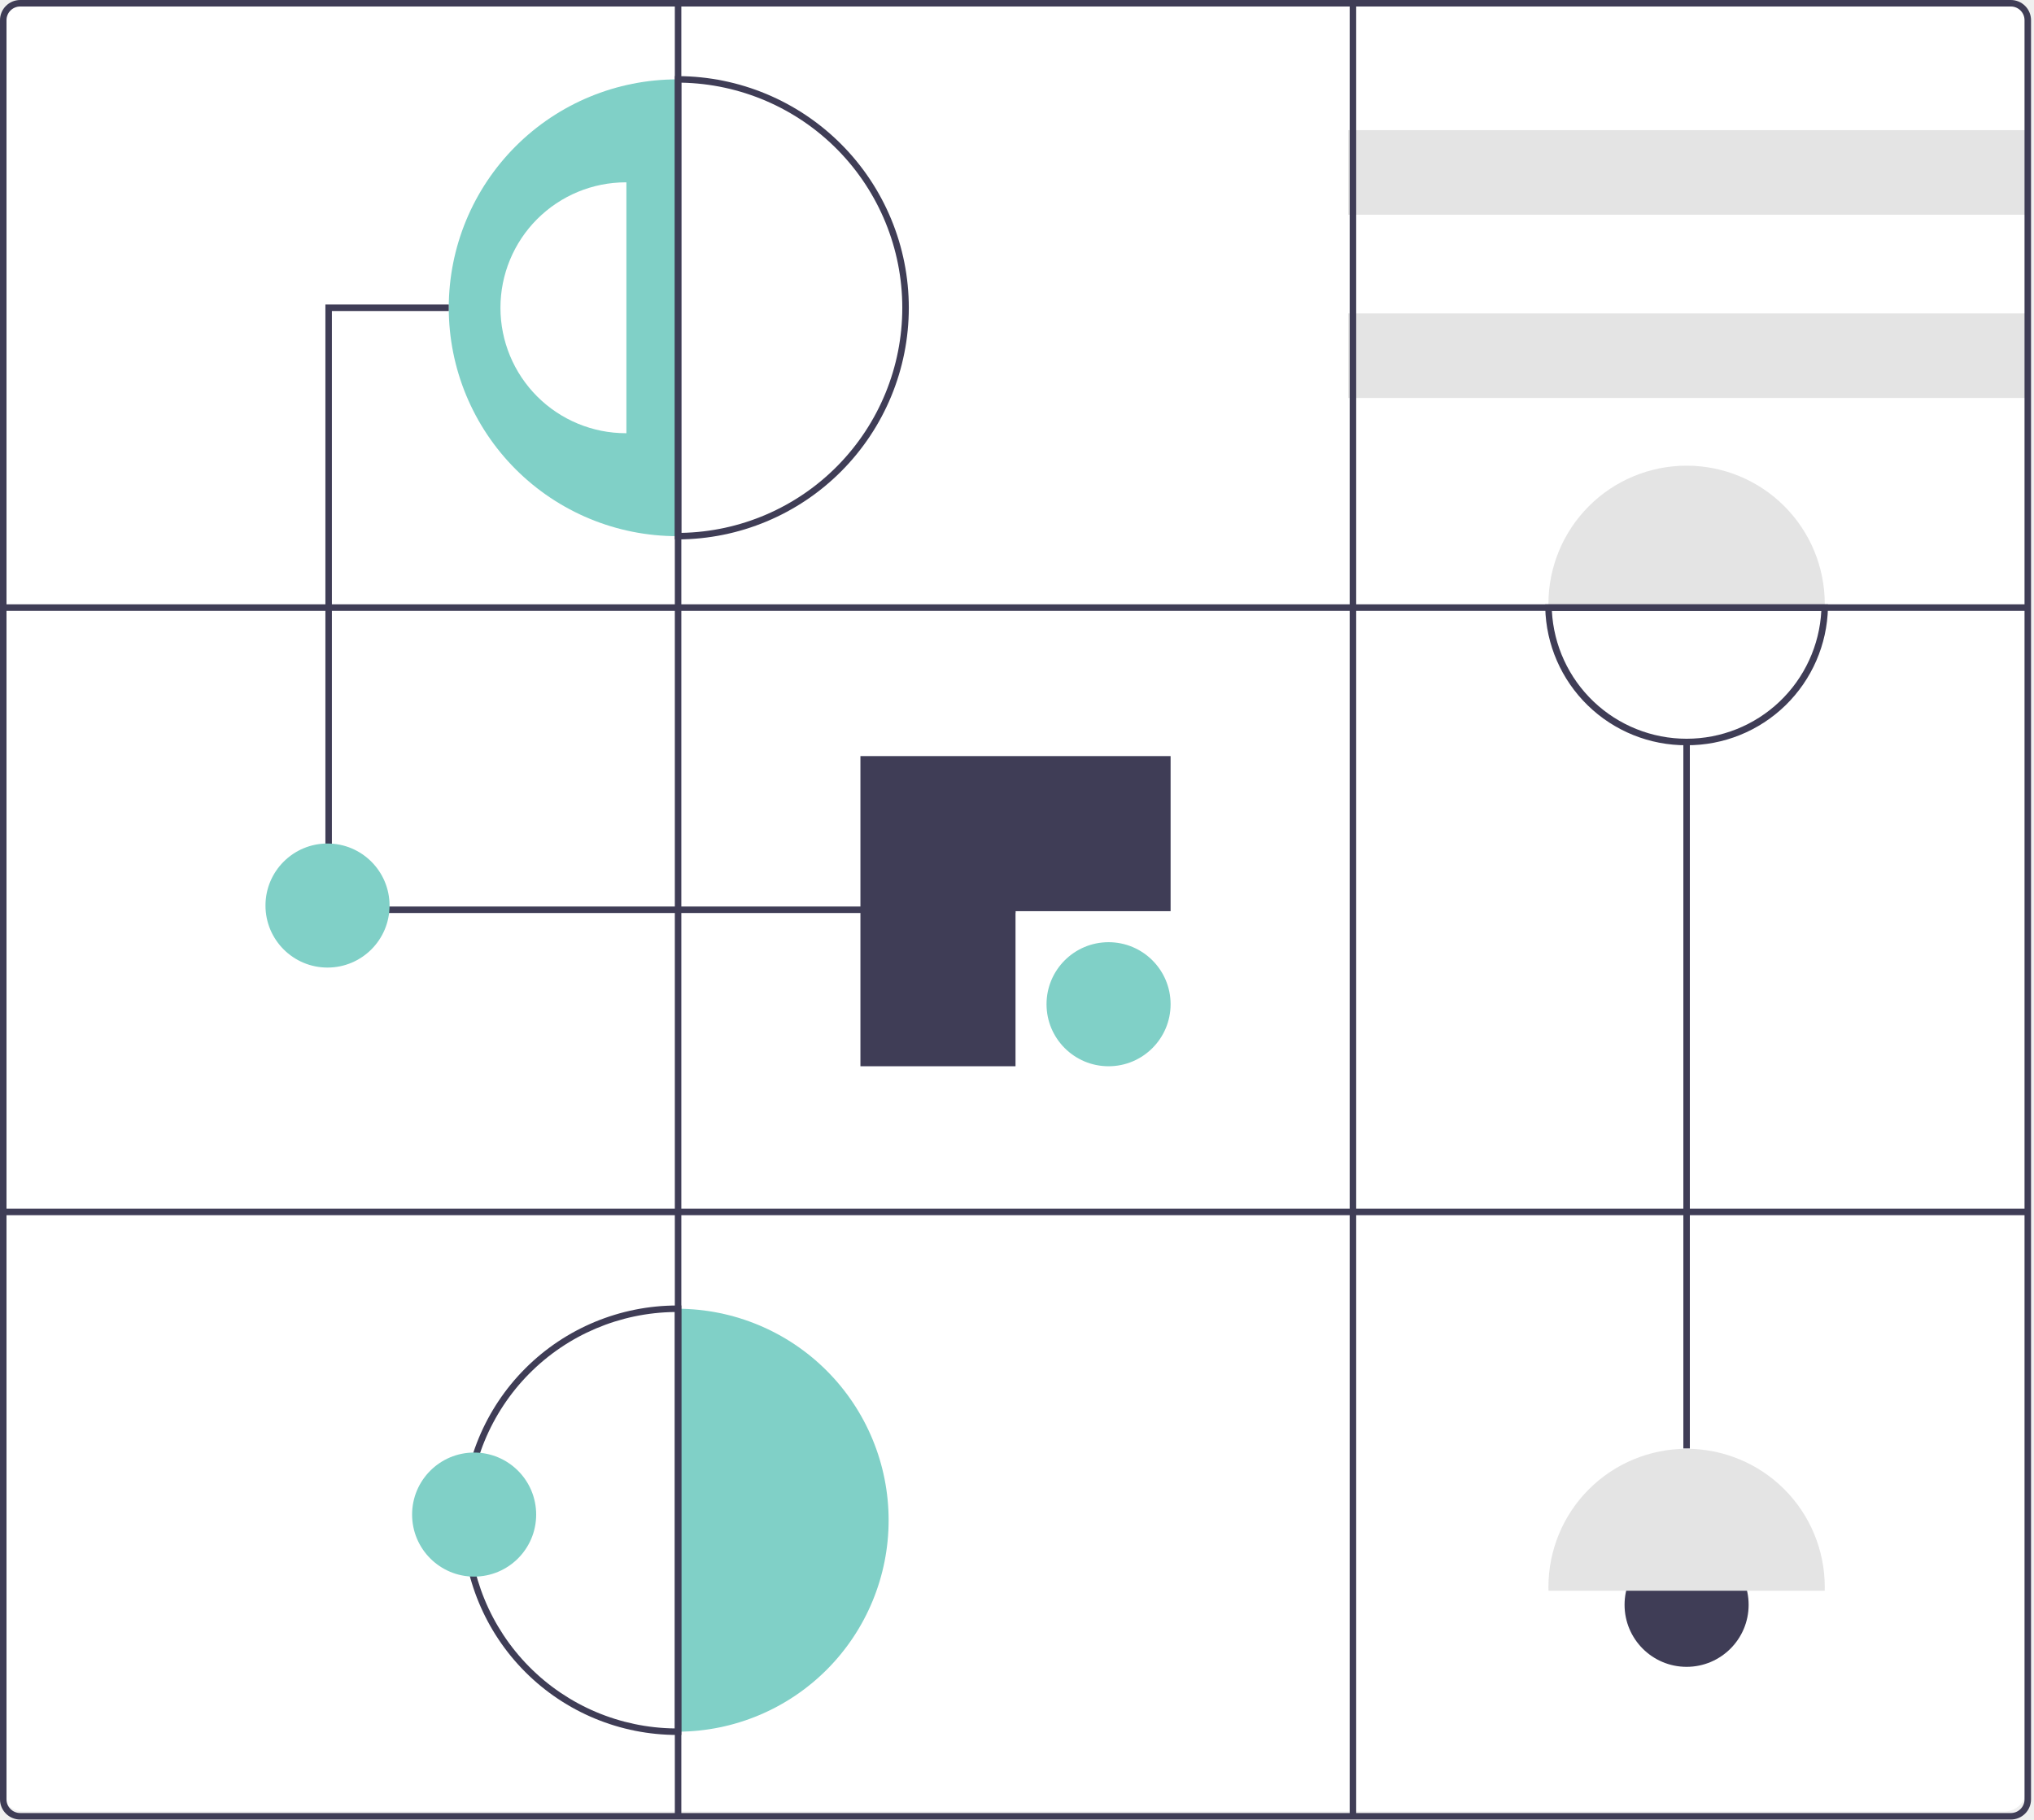
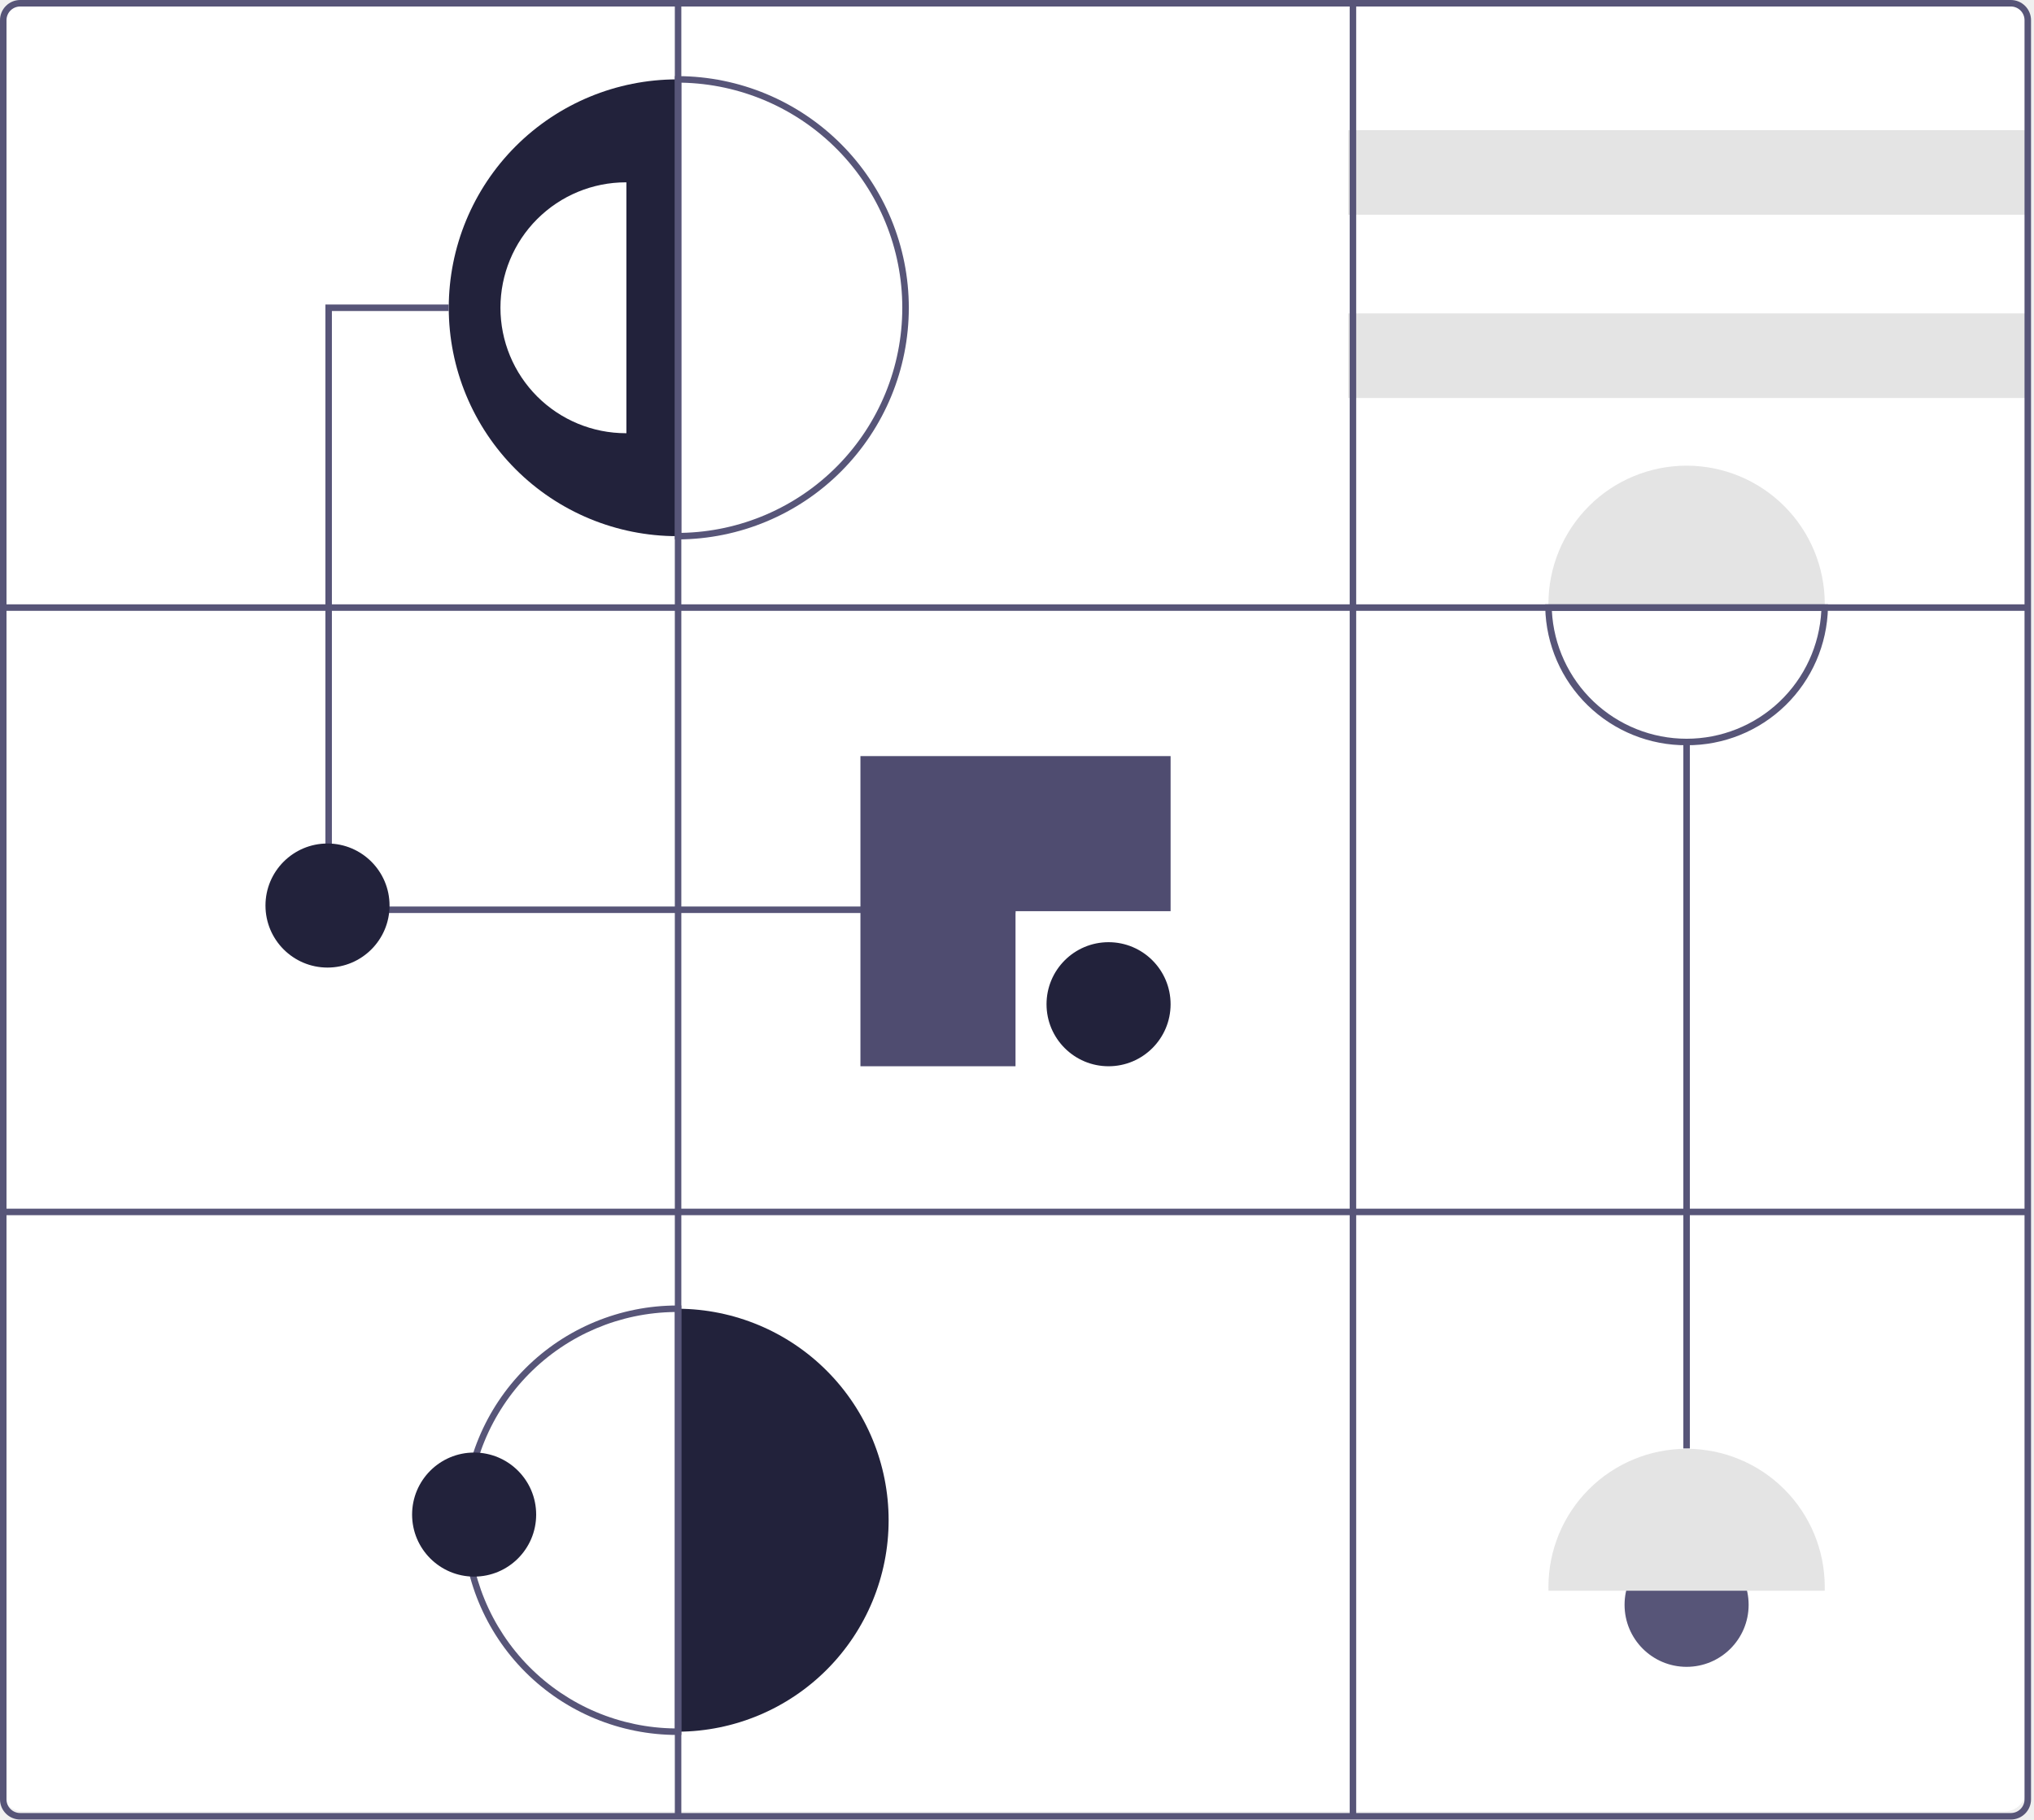
<svg xmlns="http://www.w3.org/2000/svg" width="626" height="560" viewBox="0 0 626 560" fill="none">
  <path d="M617 557.5H7C5.277 557.498 3.625 556.813 2.406 555.594C1.187 554.375 0.502 552.723 0.5 551V7C0.502 5.277 1.187 3.625 2.406 2.406C3.625 1.187 5.277 0.502 7 0.5H617C618.723 0.502 620.375 1.187 621.594 2.406C622.813 3.625 623.498 5.277 623.5 7V551C623.498 552.723 622.813 554.375 621.594 555.594C620.375 556.813 618.723 557.498 617 557.5Z" fill="white" />
-   <path d="M208.692 24.431V165.015H208.406C189.763 165.015 171.884 157.61 158.702 144.427C145.519 131.245 138.114 113.366 138.114 94.723C138.114 76.08 145.519 58.201 158.702 45.019C171.884 31.836 189.763 24.431 208.406 24.431H208.692Z" fill="#80D0C7" />
+   <path d="M208.692 24.431V165.015H208.406C189.763 165.015 171.884 157.61 158.702 144.427C145.519 131.245 138.114 113.366 138.114 94.723C138.114 76.08 145.519 58.201 158.702 45.019C171.884 31.836 189.763 24.431 208.406 24.431H208.692Z" fill="#22223B" />
  <path d="M192.785 56.115V133.33H192.628C182.389 133.33 172.569 129.263 165.328 122.022C158.088 114.782 154.021 104.962 154.021 94.723C154.021 84.483 158.088 74.663 165.328 67.423C172.569 60.183 182.389 56.115 192.628 56.115H192.785Z" fill="white" />
-   <path d="M312.543 281H100.146V93.723H138.114V95.723H102.146V279H312.543V281Z" fill="#3F3D56" />
-   <path d="M341.18 328.164C351.724 328.164 360.272 319.616 360.272 309.072C360.272 298.528 351.724 289.98 341.18 289.98C330.636 289.98 322.089 298.528 322.089 309.072C322.089 319.616 330.636 328.164 341.18 328.164Z" fill="#80D0C7" />
-   <path d="M519.081 513.006C529.625 513.006 538.173 504.458 538.173 493.914C538.173 483.37 529.625 474.822 519.081 474.822C508.537 474.822 499.989 483.37 499.989 493.914C499.989 504.458 508.537 513.006 519.081 513.006Z" fill="#3F3D56" />
-   <path d="M100.798 297.791C111.342 297.791 119.89 289.243 119.89 278.699C119.89 268.155 111.342 259.607 100.798 259.607C90.254 259.607 81.706 268.155 81.706 278.699C81.706 289.243 90.254 297.791 100.798 297.791Z" fill="#80D0C7" />
-   <path d="M312.543 280.434H360.272V232.705H264.813V328.163H312.543V280.434Z" fill="#3F3D56" />
+   <path d="M312.543 281H100.146V93.723H138.114V95.723H102.146V279H312.543V281Z" fill="#575578" />
+   <path d="M341.18 328.164C351.724 328.164 360.272 319.616 360.272 309.072C360.272 298.528 351.724 289.98 341.18 289.98C330.636 289.98 322.089 298.528 322.089 309.072C322.089 319.616 330.636 328.164 341.18 328.164Z" fill="#22223B" />
+   <path d="M519.081 513.006C529.625 513.006 538.173 504.458 538.173 493.914C538.173 483.37 529.625 474.822 519.081 474.822C508.537 474.822 499.989 483.37 499.989 493.914C499.989 504.458 508.537 513.006 519.081 513.006Z" fill="#575578" />
+   <path d="M100.798 297.791C111.342 297.791 119.89 289.243 119.89 278.699C119.89 268.155 111.342 259.607 100.798 259.607C90.254 259.607 81.706 268.155 81.706 278.699C81.706 289.243 90.254 297.791 100.798 297.791Z" fill="#22223B" />
+   <path d="M312.543 280.434H360.272V232.705H264.813V328.163H312.543V280.434Z" fill="#4F4C70" />
  <path d="M624.086 40.052H414.944V66.086H624.086V40.052Z" fill="#E4E4E4" />
  <path d="M624.086 96.459H414.944V122.493H624.086V96.459Z" fill="#E4E4E4" />
  <path d="M561.603 185.843C561.603 186.233 561.595 186.615 561.586 186.997H476.576C476.567 186.615 476.558 186.233 476.558 185.843C476.558 174.565 481.038 163.749 489.013 155.775C496.987 147.8 507.803 143.32 519.081 143.32C530.359 143.32 541.174 147.8 549.149 155.775C557.123 163.749 561.603 174.565 561.603 185.843Z" fill="#E4E4E4" />
  <path d="M561.603 488.421C561.603 488.811 561.595 489.193 561.586 489.575H476.576C476.567 489.193 476.558 488.811 476.558 488.421C476.558 477.143 481.038 466.328 489.013 458.353C496.987 450.379 507.803 445.898 519.081 445.898C530.359 445.898 541.174 450.379 549.149 458.353C557.123 466.328 561.603 477.143 561.603 488.421Z" fill="#E4E4E4" />
-   <path d="M520.081 228.365H518.081V445.789H520.081V228.365Z" fill="#3F3D56" />
-   <path d="M273.491 467.88C273.491 485.093 266.673 501.604 254.529 513.801C242.385 525.999 225.904 532.89 208.692 532.966V402.795C225.904 402.871 242.385 409.762 254.529 421.96C266.673 434.157 273.491 450.668 273.491 467.88Z" fill="#80D0C7" />
-   <path d="M618.879 560H6.207C4.561 559.998 2.984 559.343 1.82 558.18C0.656 557.016 0.002 555.439 0 553.793V6.207C0.002 4.561 0.656 2.984 1.82 1.82C2.984 0.657 4.561 0.002 6.207 0H618.879C620.524 0.002 622.102 0.657 623.266 1.82C624.429 2.984 625.084 4.561 625.085 6.207V553.793C625.084 555.439 624.429 557.016 623.266 558.18C622.102 559.343 620.524 559.998 618.879 560ZM6.207 2C5.091 2.001 4.022 2.445 3.233 3.234C2.445 4.022 2.001 5.092 2 6.207V553.793C2.001 554.908 2.445 555.978 3.233 556.766C4.022 557.555 5.091 557.999 6.207 558H618.879C619.994 557.999 621.063 557.555 621.852 556.766C622.641 555.978 623.084 554.908 623.085 553.793V6.207C623.084 5.092 622.641 4.022 621.852 3.234C621.063 2.445 619.994 2.001 618.879 2H6.207Z" fill="#3F3D56" />
-   <path d="M207.692 166.02V23.427L208.696 23.431C227.555 23.506 245.615 31.05 258.924 44.412C272.232 57.774 279.704 75.865 279.704 94.723C279.704 113.582 272.232 131.672 258.924 145.034C245.615 158.396 227.555 165.94 208.696 166.016L207.692 166.02ZM209.692 25.442V164.004C227.844 163.667 245.138 156.22 257.856 143.264C270.573 130.308 277.698 112.878 277.698 94.723C277.698 76.568 270.573 59.139 257.856 46.183C245.138 33.227 227.844 25.779 209.692 25.442Z" fill="#3F3D56" />
-   <path d="M209.692 533.966H208.406C190.879 533.966 174.07 527.003 161.676 514.61C149.283 502.216 142.32 485.407 142.32 467.88C142.32 450.353 149.283 433.544 161.676 421.151C174.07 408.757 190.879 401.795 208.406 401.795H209.692L209.692 533.966ZM207.692 403.799C190.82 403.987 174.703 410.821 162.839 422.818C150.974 434.815 144.32 451.007 144.32 467.88C144.32 484.753 150.974 500.946 162.839 512.943C174.703 524.94 190.82 531.774 207.692 531.962V403.799Z" fill="#3F3D56" />
-   <path d="M519.081 229.364C507.724 229.425 496.799 225.02 488.661 217.099C480.522 209.179 475.823 198.377 475.576 187.023L475.549 185.996H562.613L562.586 187.023C562.339 198.377 557.639 209.179 549.501 217.1C541.363 225.02 530.437 229.425 519.081 229.364ZM477.615 187.996C478.167 198.621 482.776 208.629 490.492 215.955C498.208 223.28 508.441 227.364 519.081 227.364C529.72 227.364 539.954 223.28 547.67 215.955C555.385 208.629 559.995 198.621 560.547 187.996H477.615Z" fill="#3F3D56" />
-   <path d="M624.085 372H1V374H624.085V372Z" fill="#3F3D56" />
-   <path d="M624.085 185.996H1V187.996H624.085V185.996Z" fill="#3F3D56" />
-   <path d="M417.39 1H415.39V559H417.39V1Z" fill="#3F3D56" />
-   <path d="M209.692 1H207.692V559H209.692V1Z" fill="#3F3D56" />
-   <path d="M145.924 485.236C156.468 485.236 165.016 476.689 165.016 466.145C165.016 455.6 156.468 447.053 145.924 447.053C135.38 447.053 126.832 455.6 126.832 466.145C126.832 476.689 135.38 485.236 145.924 485.236Z" fill="#80D0C7" />
+   <path d="M520.081 228.365H518.081V445.789H520.081V228.365Z" fill="#575578" />
+   <path d="M273.491 467.88C273.491 485.093 266.673 501.604 254.529 513.801C242.385 525.999 225.904 532.89 208.692 532.966V402.795C225.904 402.871 242.385 409.762 254.529 421.96C266.673 434.157 273.491 450.668 273.491 467.88Z" fill="#22223B" />
+   <path d="M618.879 560H6.207C4.561 559.998 2.984 559.344 1.82 558.18C0.656 557.016 0.002 555.439 0 553.793V6.207C0.002 4.561 0.656 2.984 1.82 1.82C2.984 0.657 4.561 0.002 6.207 0H618.879C620.524 0.002 622.102 0.657 623.266 1.82C624.429 2.984 625.084 4.561 625.085 6.207V553.793C625.084 555.439 624.429 557.016 623.266 558.18C622.102 559.344 620.524 559.998 618.879 560ZM6.207 2C5.091 2.001 4.022 2.445 3.233 3.234C2.445 4.022 2.001 5.092 2 6.207V553.793C2.001 554.908 2.445 555.978 3.233 556.766C4.022 557.555 5.091 557.999 6.207 558H618.879C619.994 557.999 621.063 557.555 621.852 556.766C622.641 555.978 623.084 554.908 623.085 553.793V6.207C623.084 5.092 622.641 4.022 621.852 3.234C621.063 2.445 619.994 2.001 618.879 2H6.207Z" fill="#575578" />
+   <path d="M207.692 166.02V23.427L208.696 23.431C227.555 23.506 245.615 31.05 258.924 44.412C272.232 57.774 279.704 75.865 279.704 94.723C279.704 113.582 272.232 131.672 258.924 145.034C245.615 158.396 227.555 165.94 208.696 166.016L207.692 166.02ZM209.692 25.442V164.004C227.844 163.667 245.138 156.22 257.856 143.264C270.573 130.308 277.698 112.878 277.698 94.723C277.698 76.568 270.573 59.139 257.856 46.183C245.138 33.227 227.844 25.779 209.692 25.442Z" fill="#575578" />
+   <path d="M209.692 533.966H208.406C190.879 533.966 174.07 527.003 161.676 514.61C149.283 502.216 142.32 485.407 142.32 467.88C142.32 450.353 149.283 433.544 161.676 421.151C174.07 408.757 190.879 401.795 208.406 401.795H209.692L209.692 533.966ZM207.692 403.799C190.82 403.987 174.703 410.821 162.839 422.818C150.974 434.815 144.32 451.007 144.32 467.88C144.32 484.753 150.974 500.946 162.839 512.943C174.703 524.94 190.82 531.774 207.692 531.962V403.799Z" fill="#575578" />
+   <path d="M519.081 229.364C507.724 229.425 496.799 225.02 488.661 217.099C480.522 209.179 475.823 198.377 475.576 187.023L475.549 185.996H562.613L562.586 187.023C562.339 198.377 557.639 209.179 549.501 217.1C541.363 225.02 530.437 229.425 519.081 229.364ZM477.615 187.996C478.167 198.621 482.776 208.629 490.492 215.955C498.208 223.28 508.441 227.364 519.081 227.364C529.72 227.364 539.954 223.28 547.67 215.955C555.385 208.629 559.995 198.621 560.547 187.996H477.615Z" fill="#575578" />
+   <path d="M624.085 372H1V374H624.085V372Z" fill="#575578" />
+   <path d="M624.085 185.996H1V187.996H624.085V185.996Z" fill="#575578" />
+   <path d="M417.39 1H415.39V559H417.39V1Z" fill="#575578" />
+   <path d="M209.692 1H207.692V559H209.692V1Z" fill="#575578" />
+   <path d="M145.924 485.236C156.468 485.236 165.016 476.689 165.016 466.145C165.016 455.6 156.468 447.053 145.924 447.053C135.38 447.053 126.832 455.6 126.832 466.145C126.832 476.689 135.38 485.236 145.924 485.236Z" fill="#22223B" />
</svg>
